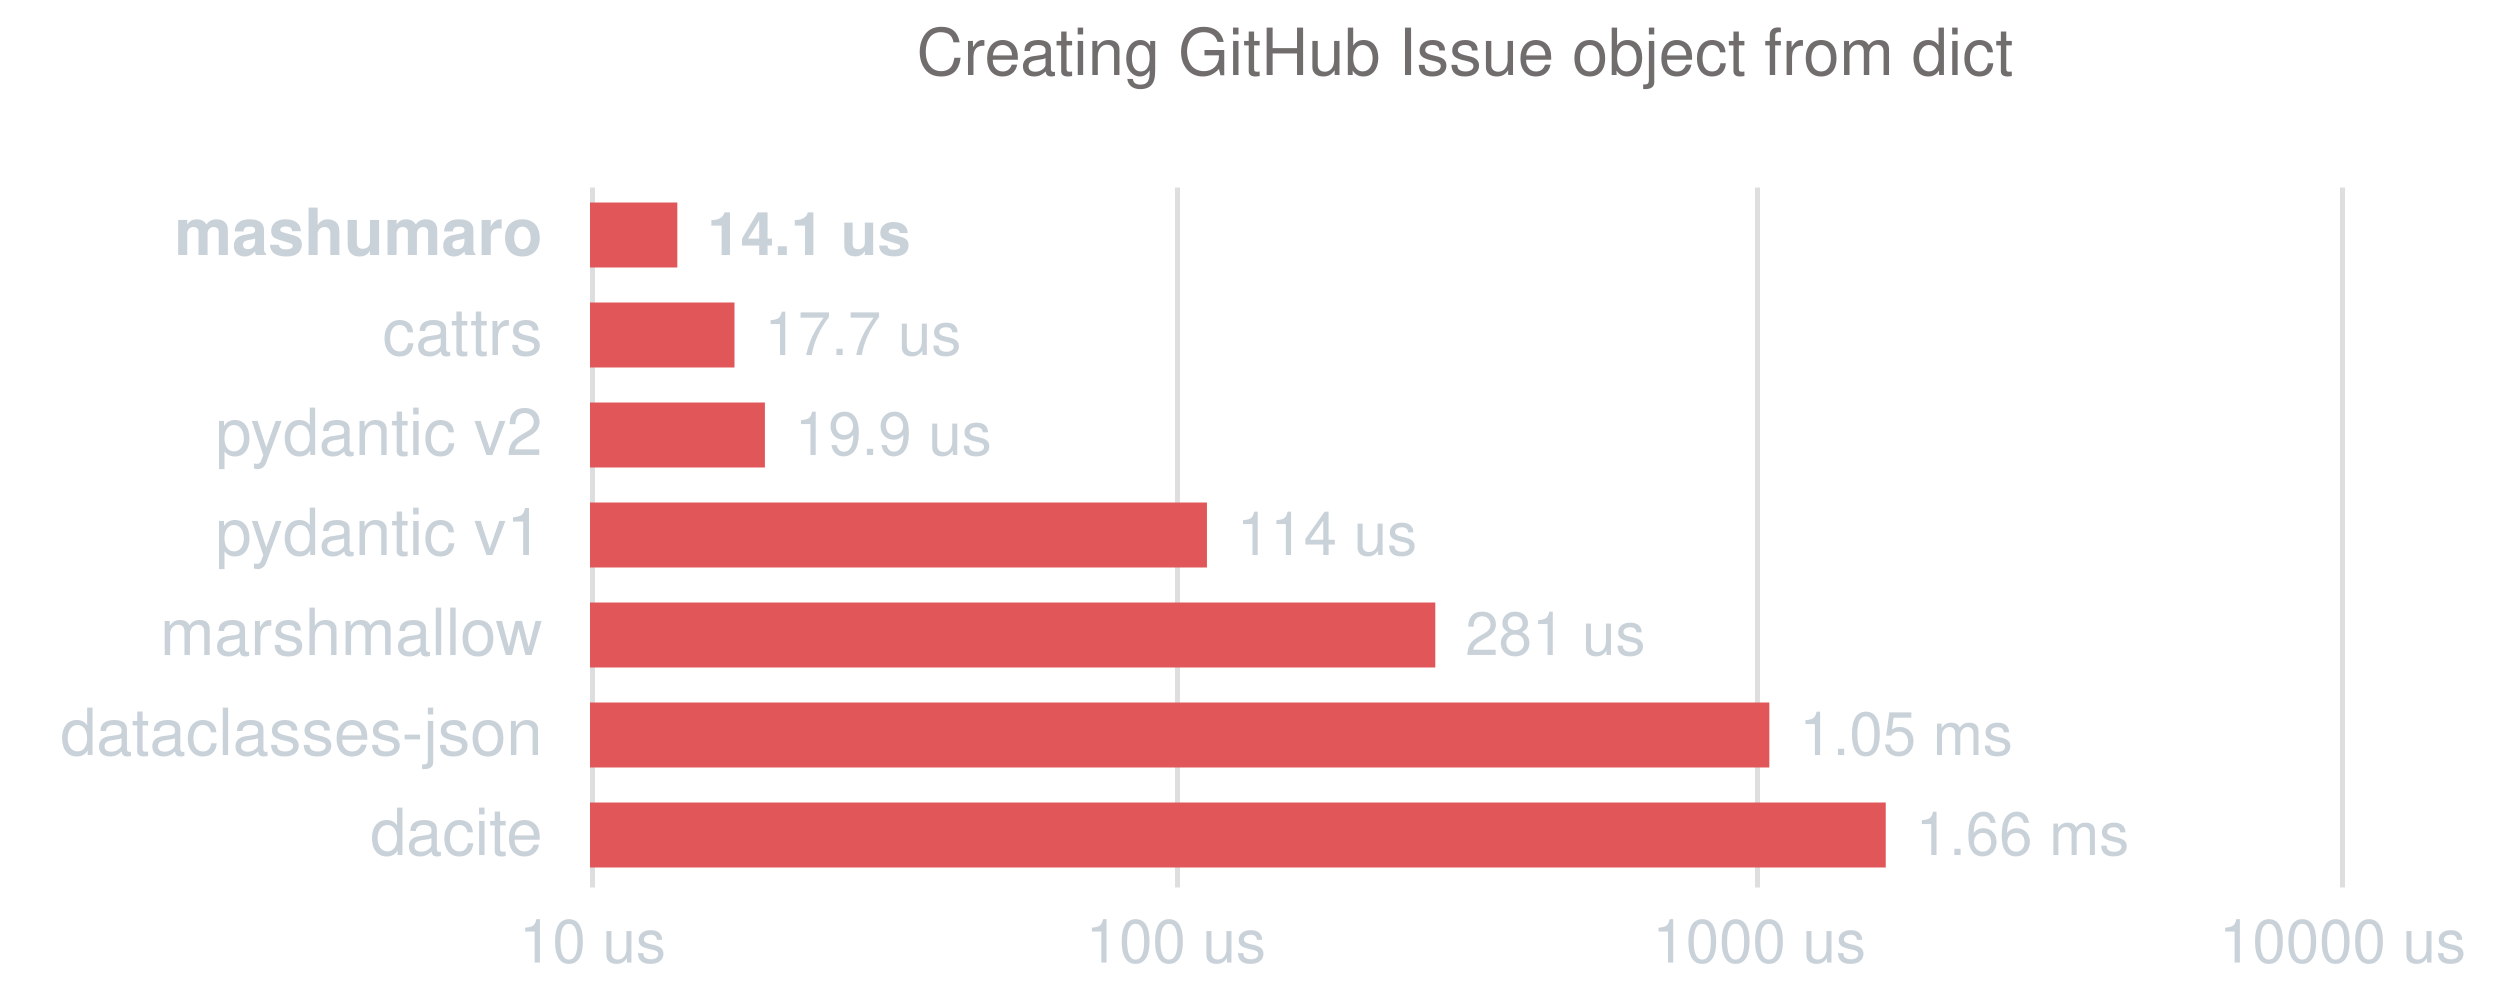
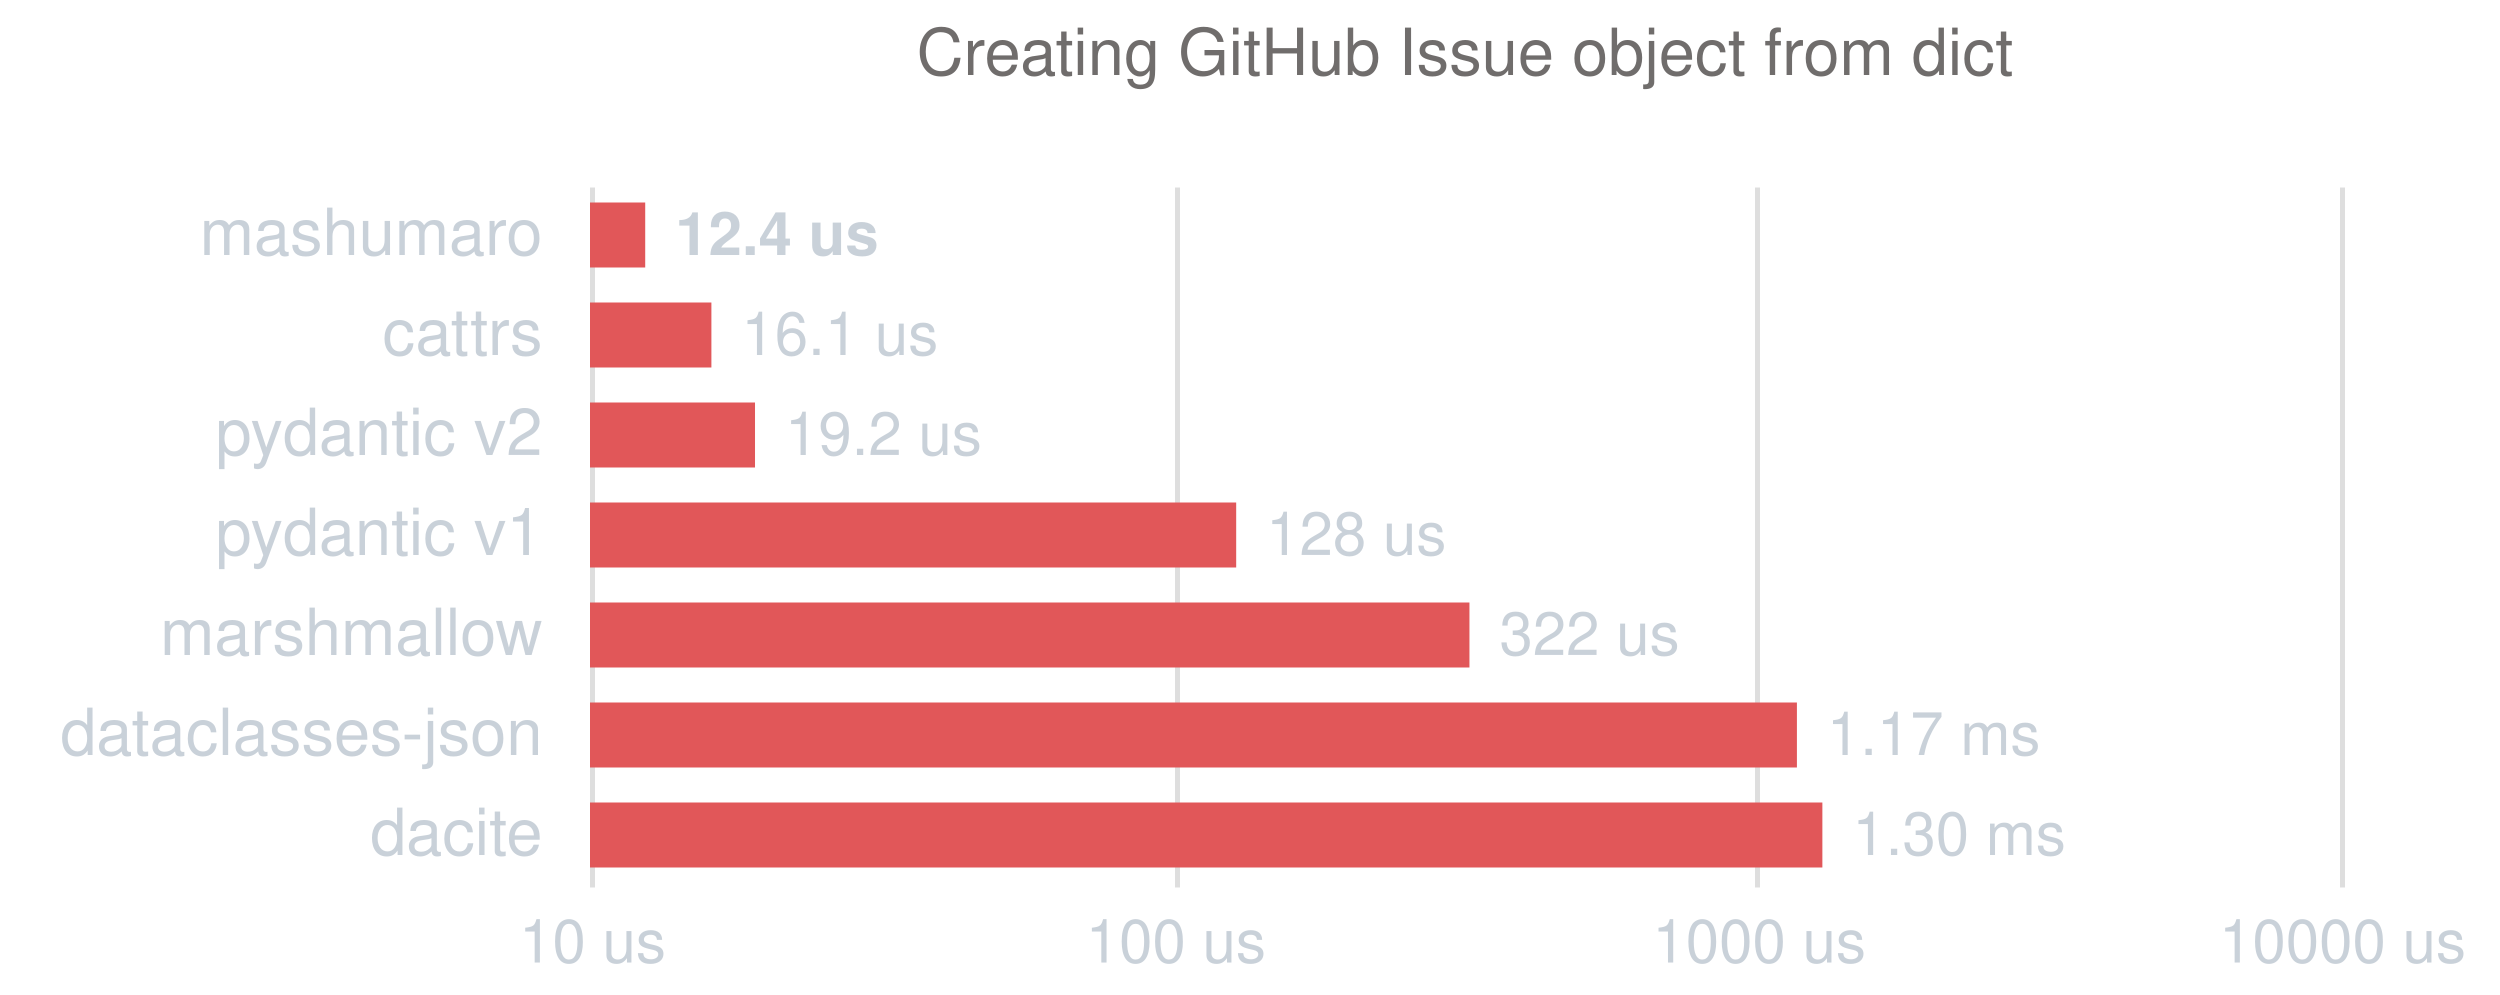
<svg xmlns="http://www.w3.org/2000/svg" version="1.1" class="marks" width="1000" height="398" viewBox="0 0 500 199">
  <g fill="none" stroke-miterlimit="10" transform="translate(118,37)">
    <g class="mark-group role-frame root" role="graphics-object" aria-roledescription="group mark container">
      <g transform="translate(0,0)">
        <path class="background" aria-hidden="true" d="M0,0h350v140h-350Z" />
        <g>
          <g class="mark-group role-axis" aria-hidden="true">
            <g transform="translate(0.5,140.5)">
              <path class="background" aria-hidden="true" d="M0,0h0v0h0Z" pointer-events="none" />
              <g>
                <g class="mark-rule role-axis-grid" pointer-events="none">
                  <line transform="translate(0,0)" x2="0" y2="-140" stroke="rgba(127,127,127,0.25)" stroke-width="1" opacity="1" />
                  <line transform="translate(117,0)" x2="0" y2="-140" stroke="rgba(127,127,127,0.25)" stroke-width="1" opacity="1" />
                  <line transform="translate(233,0)" x2="0" y2="-140" stroke="rgba(127,127,127,0.25)" stroke-width="1" opacity="1" />
                  <line transform="translate(350,0)" x2="0" y2="-140" stroke="rgba(127,127,127,0.25)" stroke-width="1" opacity="1" />
                </g>
              </g>
              <path class="foreground" aria-hidden="true" d="" pointer-events="none" display="none" />
            </g>
          </g>
          <g class="mark-group role-axis" role="graphics-symbol" aria-roledescription="axis" aria-label="X-axis for a log scale with values from 0.00001 to 0.01">
            <g transform="translate(0.5,140.5)">
              <path class="background" aria-hidden="true" d="M0,0h0v0h0Z" pointer-events="none" />
              <g>
                <g class="mark-rule role-axis-tick" pointer-events="none">
                  <line transform="translate(0,0)" x2="0" y2="0" stroke="rgba(127,127,127,0.25)" stroke-width="1" opacity="1" />
                  <line transform="translate(117,0)" x2="0" y2="0" stroke="rgba(127,127,127,0.25)" stroke-width="1" opacity="1" />
                  <line transform="translate(233,0)" x2="0" y2="0" stroke="rgba(127,127,127,0.25)" stroke-width="1" opacity="1" />
                  <line transform="translate(350,0)" x2="0" y2="0" stroke="rgba(127,127,127,0.25)" stroke-width="1" opacity="1" />
                </g>
                <g class="mark-text role-axis-label" pointer-events="none">
                  <text text-anchor="middle" transform="translate(0,15)" font-family="-apple-system,BlinkMacSystemFont,&quot;Segoe UI&quot;,Helvetica,Arial,sans-serif,&quot;Apple Color Emoji&quot;,&quot;Segoe UI Emoji&quot;" font-size="12px" fill="#C9D1D9" opacity="1">10 us</text>
                  <text text-anchor="middle" transform="translate(116.6667,15)" font-family="-apple-system,BlinkMacSystemFont,&quot;Segoe UI&quot;,Helvetica,Arial,sans-serif,&quot;Apple Color Emoji&quot;,&quot;Segoe UI Emoji&quot;" font-size="12px" fill="#C9D1D9" opacity="1">100 us</text>
                  <text text-anchor="middle" transform="translate(233.3333,15)" font-family="-apple-system,BlinkMacSystemFont,&quot;Segoe UI&quot;,Helvetica,Arial,sans-serif,&quot;Apple Color Emoji&quot;,&quot;Segoe UI Emoji&quot;" font-size="12px" fill="#C9D1D9" opacity="1">1000 us</text>
                  <text text-anchor="middle" transform="translate(350,15)" font-family="-apple-system,BlinkMacSystemFont,&quot;Segoe UI&quot;,Helvetica,Arial,sans-serif,&quot;Apple Color Emoji&quot;,&quot;Segoe UI Emoji&quot;" font-size="12px" fill="#C9D1D9" opacity="1">10000 us</text>
                </g>
              </g>
              <path class="foreground" aria-hidden="true" d="" pointer-events="none" display="none" />
            </g>
          </g>
          <g class="mark-group role-axis" role="graphics-symbol" aria-roledescription="axis" aria-label="Y-axis for a discrete scale with 7 values: mashumaro, cattrs, pydantic v2, pydantic v1, marshmallow, dataclasses-json, dacite">
            <g transform="translate(0.5,0.5)">
              <path class="background" aria-hidden="true" d="M0,0h0v0h0Z" pointer-events="none" />
              <g>
                <g class="mark-text role-axis-label" pointer-events="none">
-                   <text text-anchor="end" transform="translate(-10,13.5)" font-family="-apple-system,BlinkMacSystemFont,&quot;Segoe UI&quot;,Helvetica,Arial,sans-serif,&quot;Apple Color Emoji&quot;,&quot;Segoe UI Emoji&quot;" font-size="13px" fill="#C9D1D9" opacity="1" font-weight="bold">mashumaro</text>
+                   <text text-anchor="end" transform="translate(-10,13.5)" font-family="-apple-system,BlinkMacSystemFont,&quot;Segoe UI&quot;,Helvetica,Arial,sans-serif,&quot;Apple Color Emoji&quot;,&quot;Segoe UI Emoji&quot;" font-size="13px" fill="#C9D1D9" opacity="1">mashumaro</text>
                  <text text-anchor="end" transform="translate(-10,33.5)" font-family="-apple-system,BlinkMacSystemFont,&quot;Segoe UI&quot;,Helvetica,Arial,sans-serif,&quot;Apple Color Emoji&quot;,&quot;Segoe UI Emoji&quot;" font-size="13px" fill="#C9D1D9" opacity="1">cattrs</text>
                  <text text-anchor="end" transform="translate(-10,53.5)" font-family="-apple-system,BlinkMacSystemFont,&quot;Segoe UI&quot;,Helvetica,Arial,sans-serif,&quot;Apple Color Emoji&quot;,&quot;Segoe UI Emoji&quot;" font-size="13px" fill="#C9D1D9" opacity="1">pydantic v2</text>
                  <text text-anchor="end" transform="translate(-10,73.5)" font-family="-apple-system,BlinkMacSystemFont,&quot;Segoe UI&quot;,Helvetica,Arial,sans-serif,&quot;Apple Color Emoji&quot;,&quot;Segoe UI Emoji&quot;" font-size="13px" fill="#C9D1D9" opacity="1">pydantic v1</text>
                  <text text-anchor="end" transform="translate(-10,93.5)" font-family="-apple-system,BlinkMacSystemFont,&quot;Segoe UI&quot;,Helvetica,Arial,sans-serif,&quot;Apple Color Emoji&quot;,&quot;Segoe UI Emoji&quot;" font-size="13px" fill="#C9D1D9" opacity="1">marshmallow</text>
                  <text text-anchor="end" transform="translate(-10,113.5)" font-family="-apple-system,BlinkMacSystemFont,&quot;Segoe UI&quot;,Helvetica,Arial,sans-serif,&quot;Apple Color Emoji&quot;,&quot;Segoe UI Emoji&quot;" font-size="13px" fill="#C9D1D9" opacity="1">dataclasses-json</text>
                  <text text-anchor="end" transform="translate(-10,133.5)" font-family="-apple-system,BlinkMacSystemFont,&quot;Segoe UI&quot;,Helvetica,Arial,sans-serif,&quot;Apple Color Emoji&quot;,&quot;Segoe UI Emoji&quot;" font-size="13px" fill="#C9D1D9" opacity="1">dacite</text>
                </g>
              </g>
              <path class="foreground" aria-hidden="true" d="" pointer-events="none" display="none" />
            </g>
          </g>
          <g class="mark-rect role-mark layer_0_marks" role="graphics-object" aria-roledescription="rect mark container">
-             <path aria-label="time: 0.000014115393232; library: mashumaro" role="graphics-symbol" aria-roledescription="bar" d="M0,3.5h17.464v13h-17.464Z" fill="#E15759" />
-             <path aria-label="time: 0.0000176890626806; library: cattrs" role="graphics-symbol" aria-roledescription="bar" d="M0,23.5h28.899v13h-28.899Z" fill="#E15759" />
-             <path aria-label="time: 0.0000199456343809; library: pydantic v2" role="graphics-symbol" aria-roledescription="bar" d="M0,43.5h34.982v13h-34.982Z" fill="#E15759" />
-             <path aria-label="time: 0.000114187173766; library: pydantic v1" role="graphics-symbol" aria-roledescription="bar" d="M0,63.5h123.389v13h-123.389Z" fill="#E15759" />
-             <path aria-label="time: 0.000281235848045; library: marshmallow" role="graphics-symbol" aria-roledescription="bar" d="M0,83.5h169.058v13h-169.058Z" fill="#E15759" />
-             <path aria-label="time: 0.00105130609792; library: dataclasses-json" role="graphics-symbol" aria-roledescription="bar" d="M0,103.5h235.868v13h-235.868Z" fill="#E15759" />
-             <path aria-label="time: 0.00166444748284; library: dacite" role="graphics-symbol" aria-roledescription="bar" d="M0,123.5h259.148v13h-259.148Z" fill="#E15759" />
+             <path aria-label="time: 0.0000124350838592; library: mashumaro" role="graphics-symbol" aria-roledescription="bar" d="M0,3.5h11.042v13h-11.042Z" fill="#E15759" />
+             <path aria-label="time: 0.0000161474585641; library: cattrs" role="graphics-symbol" aria-roledescription="bar" d="M0,23.5h24.279v13h-24.279Z" fill="#E15759" />
+             <path aria-label="time: 0.0000191810726707; library: pydantic v2" role="graphics-symbol" aria-roledescription="bar" d="M0,43.5h33.002v13h-33.002Z" fill="#E15759" />
+             <path aria-label="time: 0.000128158578072; library: pydantic v1" role="graphics-symbol" aria-roledescription="bar" d="M0,63.5h129.237v13h-129.237Z" fill="#E15759" />
+             <path aria-label="time: 0.000321829706274; library: marshmallow" role="graphics-symbol" aria-roledescription="bar" d="M0,83.5h175.89v13h-175.89Z" fill="#E15759" />
+             <path aria-label="time: 0.00117218993631; library: dataclasses-json" role="graphics-symbol" aria-roledescription="bar" d="M0,103.5h241.383v13h-241.383Z" fill="#E15759" />
+             <path aria-label="time: 0.00129607535261; library: dacite" role="graphics-symbol" aria-roledescription="bar" d="M0,123.5h246.474v13h-246.474Z" fill="#E15759" />
          </g>
          <g class="mark-text role-mark layer_1_marks" role="graphics-object" aria-roledescription="text mark container">
-             <text aria-label="time: 0.0000176890626806; library: cattrs; timeFormat: 17.7 us" role="graphics-symbol" aria-roledescription="text mark" text-anchor="start" transform="translate(34.8989,34)" font-family="-apple-system,BlinkMacSystemFont,&quot;Segoe UI&quot;,Helvetica,Arial,sans-serif,&quot;Apple Color Emoji&quot;,&quot;Segoe UI Emoji&quot;" font-size="12px" fill="#C9D1D9">17.7 us</text>
-             <text aria-label="time: 0.0000199456343809; library: pydantic v2; timeFormat: 19.9 us" role="graphics-symbol" aria-roledescription="text mark" text-anchor="start" transform="translate(40.98225,54)" font-family="-apple-system,BlinkMacSystemFont,&quot;Segoe UI&quot;,Helvetica,Arial,sans-serif,&quot;Apple Color Emoji&quot;,&quot;Segoe UI Emoji&quot;" font-size="12px" fill="#C9D1D9">19.9 us</text>
-             <text aria-label="time: 0.000114187173766; library: pydantic v1; timeFormat: 114 us" role="graphics-symbol" aria-roledescription="text mark" text-anchor="start" transform="translate(129.3887,74)" font-family="-apple-system,BlinkMacSystemFont,&quot;Segoe UI&quot;,Helvetica,Arial,sans-serif,&quot;Apple Color Emoji&quot;,&quot;Segoe UI Emoji&quot;" font-size="12px" fill="#C9D1D9">114 us</text>
-             <text aria-label="time: 0.000281235848045; library: marshmallow; timeFormat: 281 us" role="graphics-symbol" aria-roledescription="text mark" text-anchor="start" transform="translate(175.0582,94)" font-family="-apple-system,BlinkMacSystemFont,&quot;Segoe UI&quot;,Helvetica,Arial,sans-serif,&quot;Apple Color Emoji&quot;,&quot;Segoe UI Emoji&quot;" font-size="12px" fill="#C9D1D9">281 us</text>
-             <text aria-label="time: 0.00105130609792; library: dataclasses-json; timeFormat: 1.05 ms" role="graphics-symbol" aria-roledescription="text mark" text-anchor="start" transform="translate(241.8684,114)" font-family="-apple-system,BlinkMacSystemFont,&quot;Segoe UI&quot;,Helvetica,Arial,sans-serif,&quot;Apple Color Emoji&quot;,&quot;Segoe UI Emoji&quot;" font-size="12px" fill="#C9D1D9">1.05 ms</text>
-             <text aria-label="time: 0.00166444748284; library: dacite; timeFormat: 1.66 ms" role="graphics-symbol" aria-roledescription="text mark" text-anchor="start" transform="translate(265.1482,134)" font-family="-apple-system,BlinkMacSystemFont,&quot;Segoe UI&quot;,Helvetica,Arial,sans-serif,&quot;Apple Color Emoji&quot;,&quot;Segoe UI Emoji&quot;" font-size="12px" fill="#C9D1D9">1.66 ms</text>
+             <text aria-label="time: 0.0000161474585641; library: cattrs; timeFormat: 16.1 us" role="graphics-symbol" aria-roledescription="text mark" text-anchor="start" transform="translate(30.27882,34)" font-family="-apple-system,BlinkMacSystemFont,&quot;Segoe UI&quot;,Helvetica,Arial,sans-serif,&quot;Apple Color Emoji&quot;,&quot;Segoe UI Emoji&quot;" font-size="12px" fill="#C9D1D9">16.1 us</text>
+             <text aria-label="time: 0.0000191810726707; library: pydantic v2; timeFormat: 19.2 us" role="graphics-symbol" aria-roledescription="text mark" text-anchor="start" transform="translate(39.00184,54)" font-family="-apple-system,BlinkMacSystemFont,&quot;Segoe UI&quot;,Helvetica,Arial,sans-serif,&quot;Apple Color Emoji&quot;,&quot;Segoe UI Emoji&quot;" font-size="12px" fill="#C9D1D9">19.2 us</text>
+             <text aria-label="time: 0.000128158578072; library: pydantic v1; timeFormat: 128 us" role="graphics-symbol" aria-roledescription="text mark" text-anchor="start" transform="translate(135.2372,74)" font-family="-apple-system,BlinkMacSystemFont,&quot;Segoe UI&quot;,Helvetica,Arial,sans-serif,&quot;Apple Color Emoji&quot;,&quot;Segoe UI Emoji&quot;" font-size="12px" fill="#C9D1D9">128 us</text>
+             <text aria-label="time: 0.000321829706274; library: marshmallow; timeFormat: 322 us" role="graphics-symbol" aria-roledescription="text mark" text-anchor="start" transform="translate(181.8897,94)" font-family="-apple-system,BlinkMacSystemFont,&quot;Segoe UI&quot;,Helvetica,Arial,sans-serif,&quot;Apple Color Emoji&quot;,&quot;Segoe UI Emoji&quot;" font-size="12px" fill="#C9D1D9">322 us</text>
+             <text aria-label="time: 0.00117218993631; library: dataclasses-json; timeFormat: 1.17 ms" role="graphics-symbol" aria-roledescription="text mark" text-anchor="start" transform="translate(247.3831,114)" font-family="-apple-system,BlinkMacSystemFont,&quot;Segoe UI&quot;,Helvetica,Arial,sans-serif,&quot;Apple Color Emoji&quot;,&quot;Segoe UI Emoji&quot;" font-size="12px" fill="#C9D1D9">1.17 ms</text>
+             <text aria-label="time: 0.00129607535261; library: dacite; timeFormat: 1.30 ms" role="graphics-symbol" aria-roledescription="text mark" text-anchor="start" transform="translate(252.4735,134)" font-family="-apple-system,BlinkMacSystemFont,&quot;Segoe UI&quot;,Helvetica,Arial,sans-serif,&quot;Apple Color Emoji&quot;,&quot;Segoe UI Emoji&quot;" font-size="12px" fill="#C9D1D9">1.30 ms</text>
          </g>
          <g class="mark-text role-mark layer_2_marks" role="graphics-object" aria-roledescription="text mark container">
-             <text aria-label="time: 0.000014115393232; library: mashumaro; timeFormat: 14.1 us" role="graphics-symbol" aria-roledescription="text mark" text-anchor="start" transform="translate(23.46418,14)" font-family="-apple-system,BlinkMacSystemFont,&quot;Segoe UI&quot;,Helvetica,Arial,sans-serif,&quot;Apple Color Emoji&quot;,&quot;Segoe UI Emoji&quot;" font-size="12px" font-weight="bold" fill="#C9D1D9">14.1 us</text>
+             <text aria-label="time: 0.0000124350838592; library: mashumaro; timeFormat: 12.4 us" role="graphics-symbol" aria-roledescription="text mark" text-anchor="start" transform="translate(17.04235,14)" font-family="-apple-system,BlinkMacSystemFont,&quot;Segoe UI&quot;,Helvetica,Arial,sans-serif,&quot;Apple Color Emoji&quot;,&quot;Segoe UI Emoji&quot;" font-size="12px" font-weight="bold" fill="#C9D1D9">12.4 us</text>
          </g>
          <g class="mark-group role-title">
            <g transform="translate(175,-17)">
              <path class="background" aria-hidden="true" d="M0,0h0v0h0Z" pointer-events="none" />
              <g>
                <g class="mark-text role-title-text" role="graphics-symbol" aria-roledescription="title" aria-label="Title text 'Creating GitHub Issue object from dict'" pointer-events="none">
                  <text text-anchor="middle" transform="translate(0,-5)" font-family="-apple-system,BlinkMacSystemFont,&quot;Segoe UI&quot;,Helvetica,Arial,sans-serif,&quot;Apple Color Emoji&quot;,&quot;Segoe UI Emoji&quot;" font-size="13px" font-weight="normal" fill="#706D6C" opacity="1">Creating GitHub Issue object from dict</text>
                </g>
              </g>
              <path class="foreground" aria-hidden="true" d="" pointer-events="none" display="none" />
            </g>
          </g>
        </g>
        <path class="foreground" aria-hidden="true" d="" display="none" />
      </g>
    </g>
  </g>
</svg>
